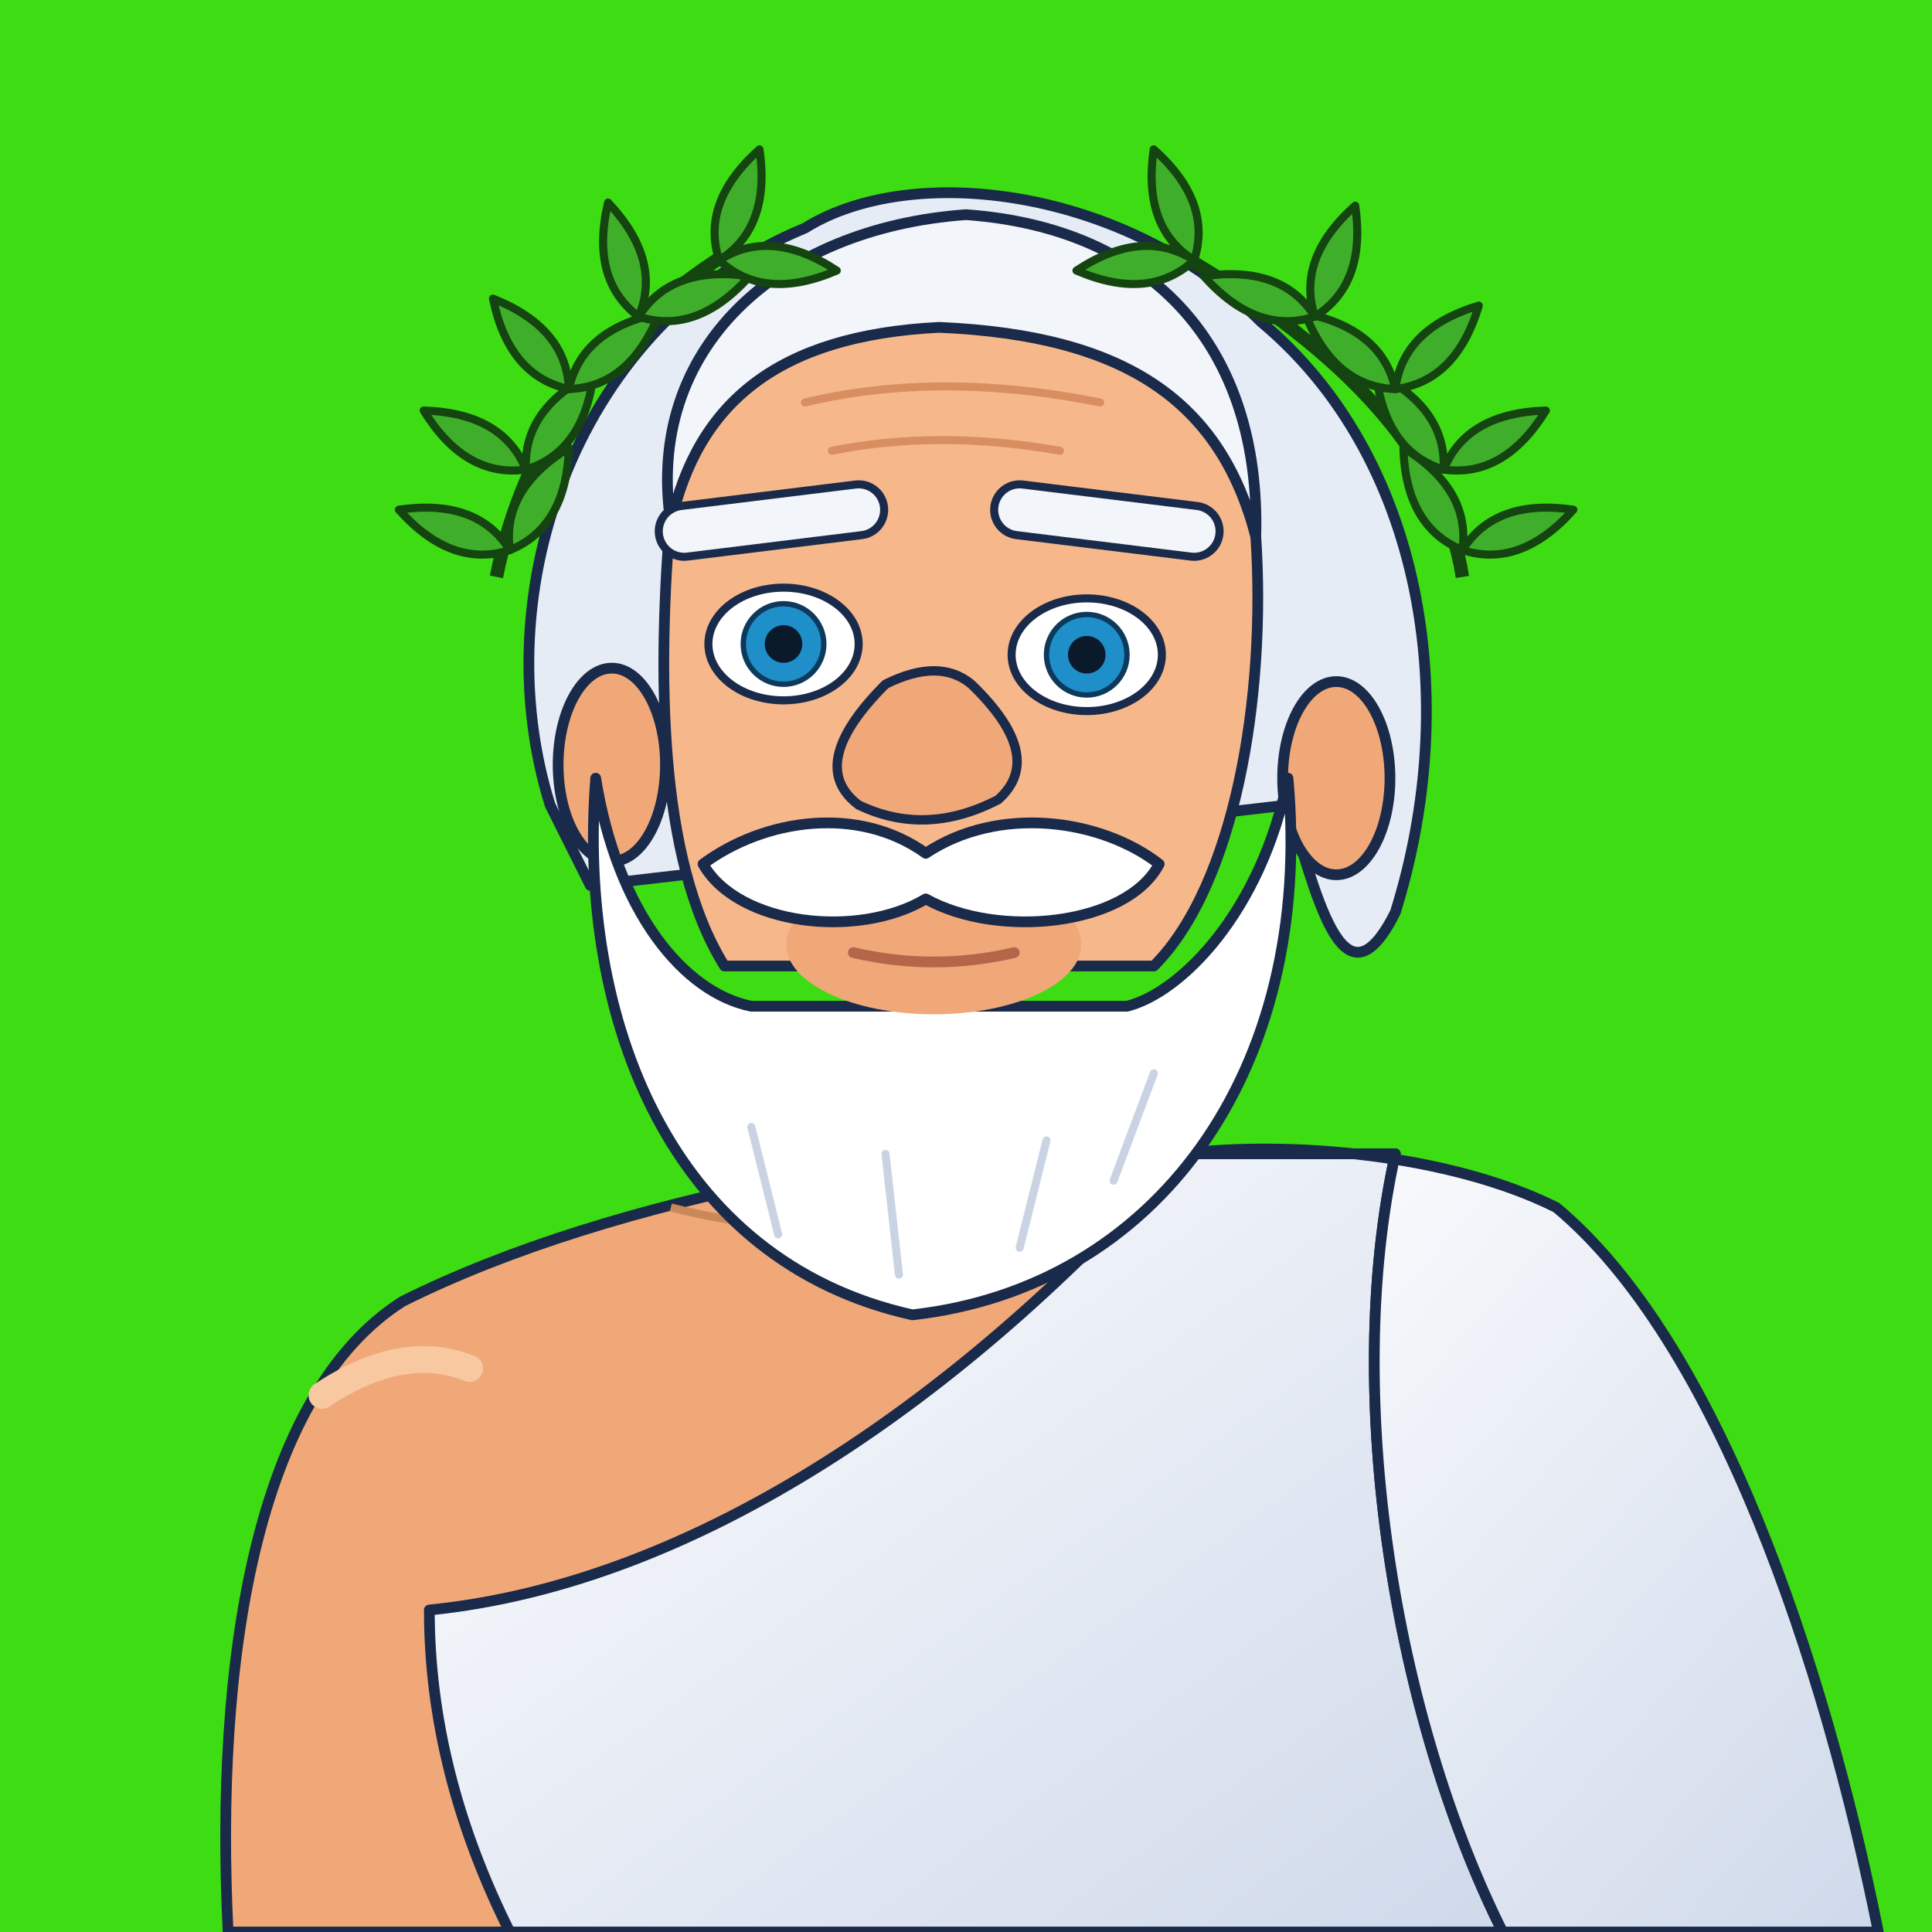
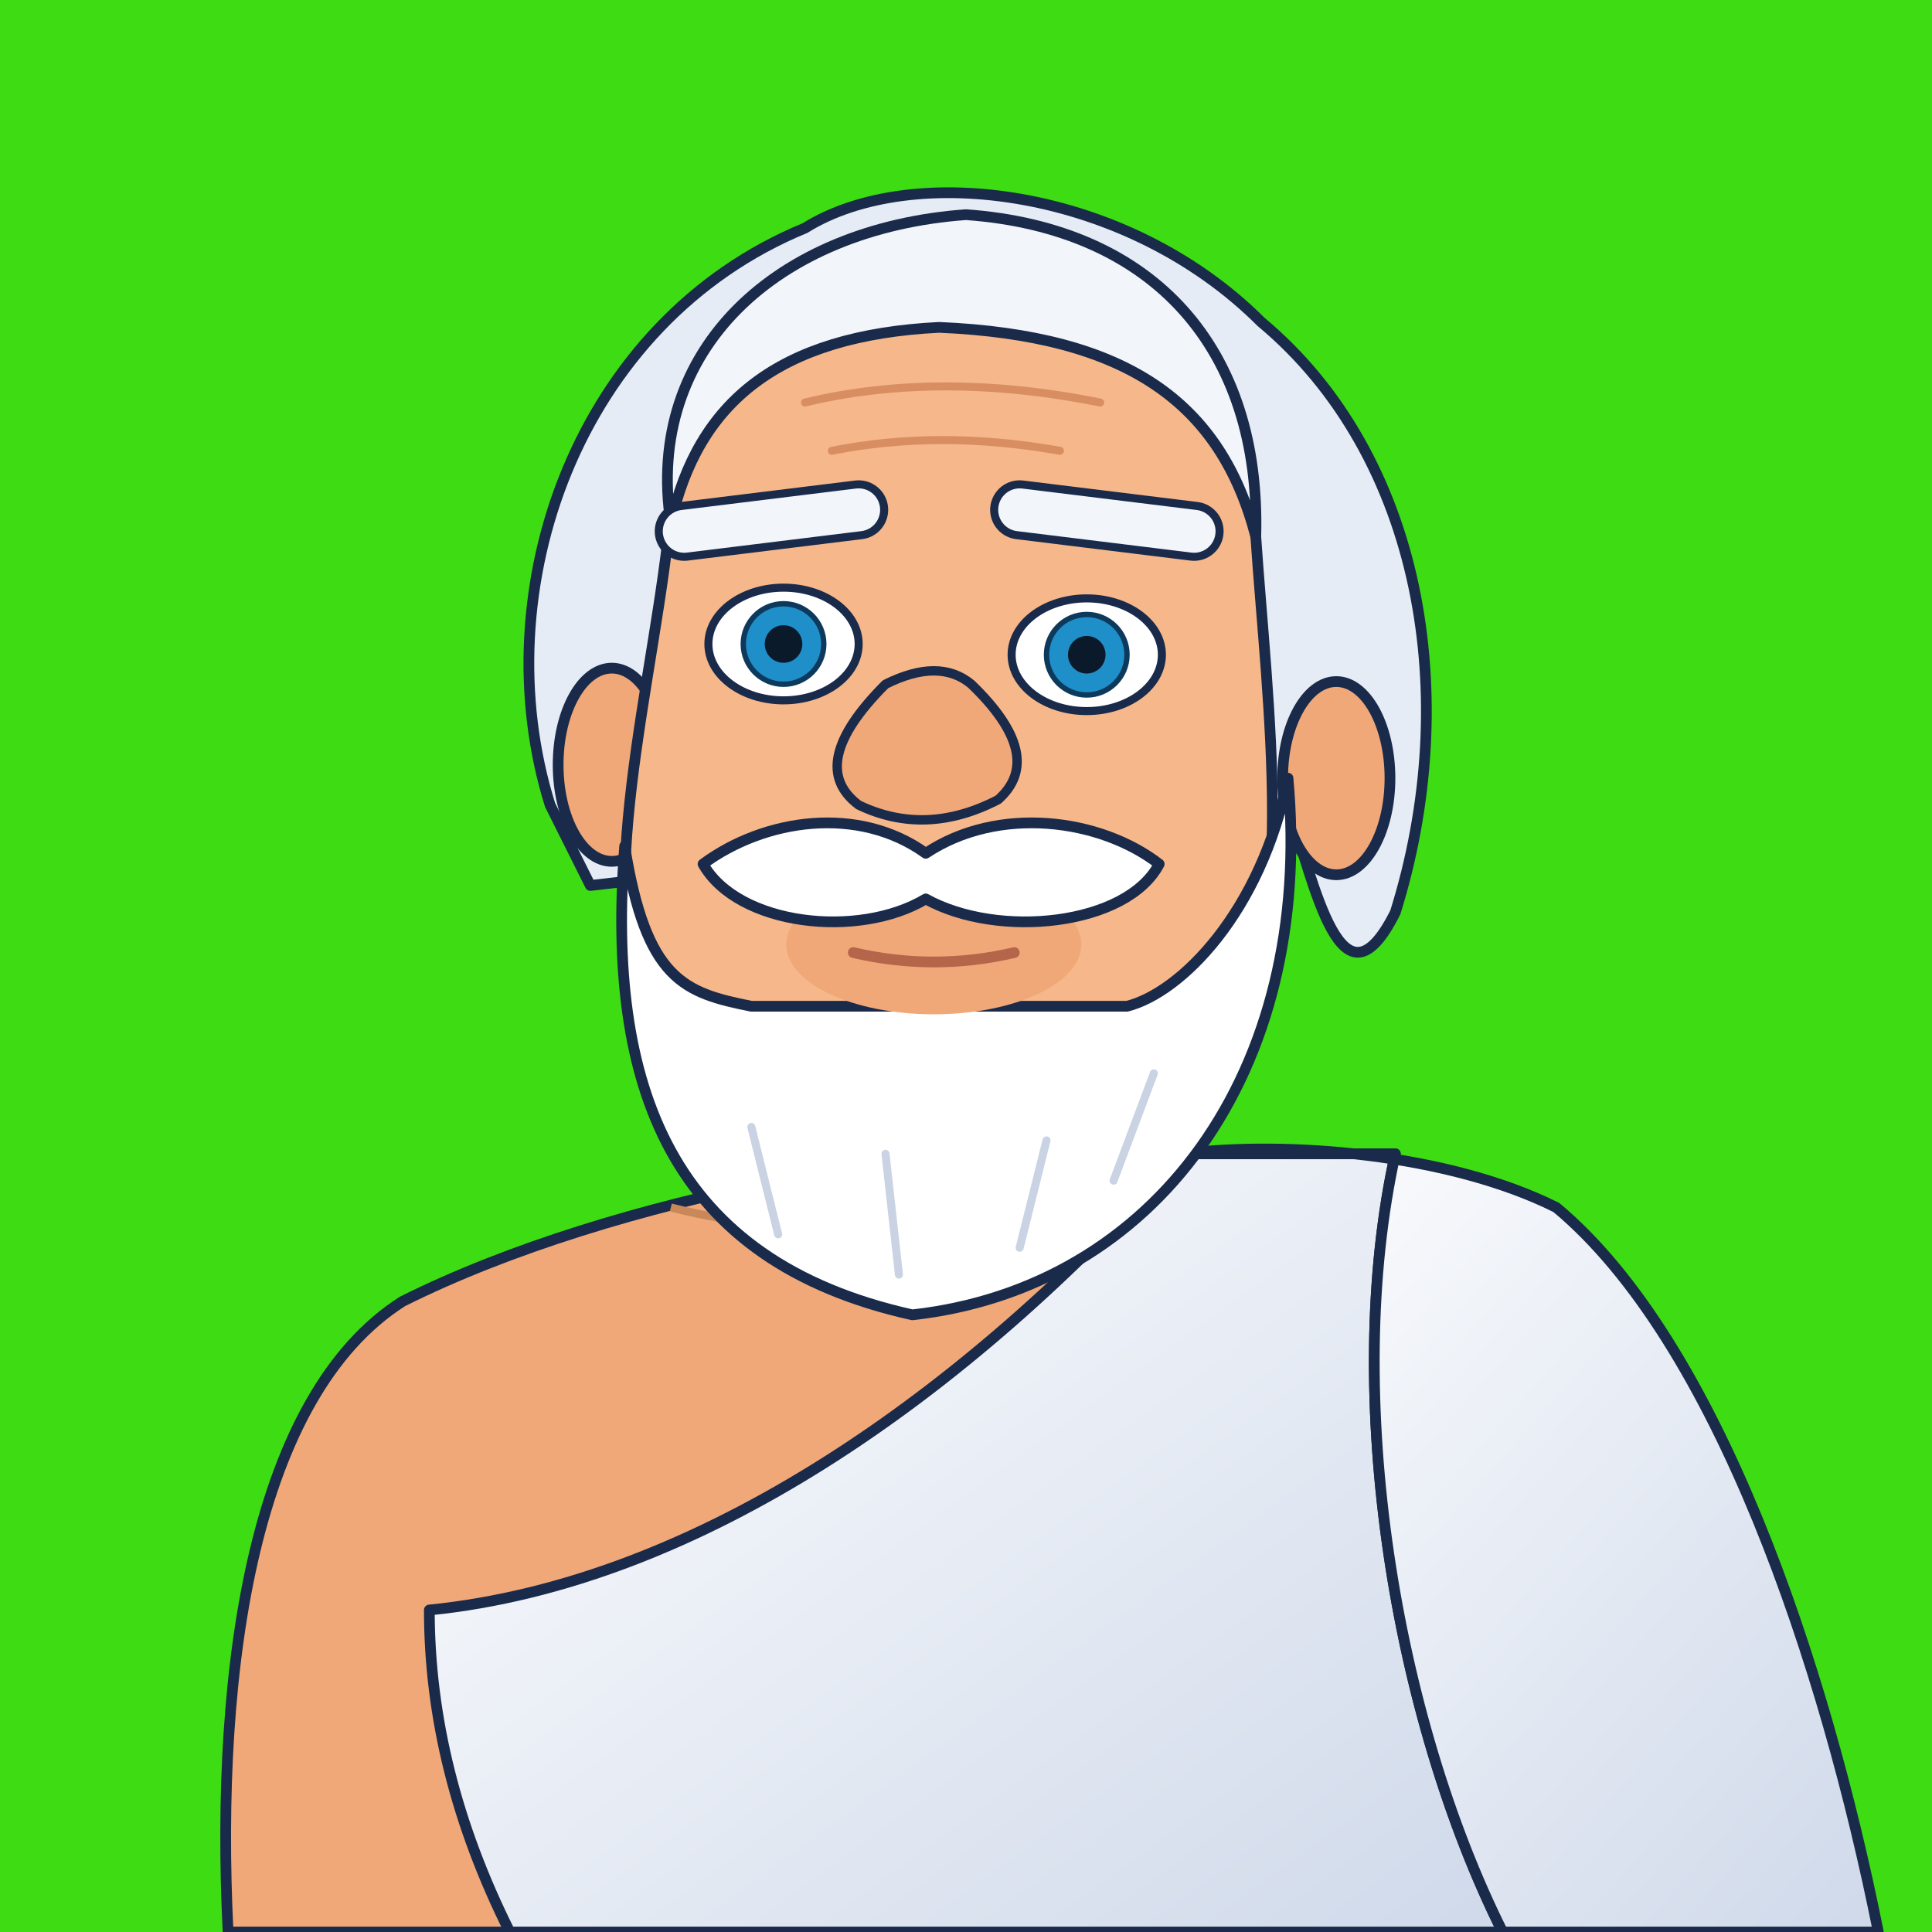
- <svg xmlns="http://www.w3.org/2000/svg" viewBox="0 0 720 720">
-   <defs>
+ <svg xmlns="http://www.w3.org/2000/svg" viewBox="0 0 720 720" version="1.1" id="svg34">
+   <defs id="defs2">
    <path id="leaf" d="M0 0 Q14 -18 0 -44 Q-14 -18 0 0Z" fill="#3fae2a" stroke="#14440f" stroke-width="3" />
    <linearGradient id="toga" x1="0" y1="0" x2="1" y2="1">
-       <stop offset="0" stop-color="#ffffff" />
-       <stop offset="1" stop-color="#cfd9ea" />
+       <stop offset="0" stop-color="#ffffff" id="stop1" />
+       <stop offset="1" stop-color="#cfd9ea" id="stop2" />
    </linearGradient>
  </defs>
  <rect id="bg" width="720" height="720" fill="#3ddc13" />
  <g id="body" stroke="#1a2a4a" stroke-width="4" stroke-linejoin="round">
-     <path d="M85 720 C80 620 95 520 150 485 C190 465 240 450 290 440 L430 440 L470 720Z" fill="#f0a878" />
-     <path d="M120 520 Q150 500 175 510" fill="none" stroke="#f8c9a0" stroke-width="10" stroke-linecap="round" />
-     <path d="M160 600 C260 590 360 520 440 430 L520 430 C500 520 520 640 560 720 L190 720 C170 680 160 640 160 600Z" fill="url(#toga)" />
-     <path d="M440 430 C480 425 540 430 580 450 C640 500 680 620 700 720 L560 720 C520 640 500 520 520 430Z" fill="url(#toga)" />
-     <path d="M250 450 Q330 470 400 440" fill="none" stroke="#c9885a" stroke-width="3" />
+     <path d="M85 720 C80 620 95 520 150 485 C190 465 240 450 290 440 L430 440 L470 720Z" fill="#f0a878" id="path2" />
+     <path d="M160 600 C260 590 360 520 440 430 L520 430 C500 520 520 640 560 720 L190 720 C170 680 160 640 160 600Z" fill="url(#toga)" id="path4" />
+     <path d="M440 430 C480 425 540 430 580 450 C640 500 680 620 700 720 L560 720 C520 640 500 520 520 430Z" fill="url(#toga)" id="path5" />
+     <path d="M250 450 Q330 470 400 440" fill="none" stroke="#c9885a" stroke-width="3" id="path6" />
  </g>
  <g id="head" style="transform-origin: 350px 400px">
-     <path d="M205 300 C180 220 215 120 300 85 C340 60 420 70 470 120 C530 170 545 260 520 340 C500 380 490 330 480 300 L220 330Z" fill="#e6ecf5" stroke="#1a2a4a" stroke-width="4" stroke-linejoin="round" />
-     <ellipse cx="228" cy="285" rx="20" ry="36" fill="#f0a878" stroke="#1a2a4a" stroke-width="4" />
-     <ellipse cx="498" cy="290" rx="20" ry="36" fill="#f0a878" stroke="#1a2a4a" stroke-width="4" />
-     <path d="M250 190 C250 130 300 110 350 112 C410 112 465 135 468 200 C472 260 460 330 430 360 L270 360 C245 320 245 250 250 190Z" fill="#f6b88a" stroke="#1a2a4a" stroke-width="4" stroke-linejoin="round" />
-     <path d="M300 150 Q350 138 410 150 M310 168 Q350 160 395 168" fill="none" stroke="#d98e62" stroke-width="3" stroke-linecap="round" />
-     <path d="M250 195 C240 130 290 85 360 80 C430 85 470 130 468 200 C455 150 420 125 350 122 C290 125 260 150 250 195Z" fill="#f2f5fa" stroke="#1a2a4a" stroke-width="4" stroke-linejoin="round" />
-     <path d="M222 290 C215 380 250 470 340 490 C430 480 490 400 480 290 C470 340 440 370 420 375 L280 375 C255 370 230 340 222 290Z" fill="#ffffff" stroke="#1a2a4a" stroke-width="4" stroke-linejoin="round" />
-     <path d="M280 420 L290 460 M330 430 L335 475 M390 425 L380 465 M430 400 L415 440" stroke="#c9d3e3" stroke-width="3" stroke-linecap="round" />
-     <ellipse cx="348" cy="352" rx="55" ry="26" fill="#f0a878" />
-     <path d="M330 255 Q300 285 320 300 Q345 312 372 298 Q390 282 362 255 Q350 245 330 255Z" fill="#f0a878" stroke="#1a2a4a" stroke-width="3.5" stroke-linejoin="round" />
-     <ellipse cx="292" cy="240" rx="28" ry="21" fill="#fff" stroke="#1a2a4a" stroke-width="3" />
+     <path d="M205 300 C180 220 215 120 300 85 C340 60 420 70 470 120 C530 170 545 260 520 340 C500 380 490 330 480 300 L220 330Z" fill="#e6ecf5" stroke="#1a2a4a" stroke-width="4" stroke-linejoin="round" id="path7" />
+     <ellipse cx="228" cy="285" rx="20" ry="36" fill="#f0a878" stroke="#1a2a4a" stroke-width="4" id="ellipse7" />
+     <ellipse cx="498" cy="290" rx="20" ry="36" fill="#f0a878" stroke="#1a2a4a" stroke-width="4" id="ellipse8" />
+     <path d="m 250,190 c 0,-60 50,-80 100,-78 60,0 115,23 118,88 4,60 16.873,153.564 -13.127,183.564 L 243.382,379.636 C 218.382,339.636 245,250 250,190 Z" fill="#f6b88a" stroke="#1a2a4a" stroke-width="4" stroke-linejoin="round" id="path8" />
+     <path d="M300 150 Q350 138 410 150 M310 168 Q350 160 395 168" fill="none" stroke="#d98e62" stroke-width="3" stroke-linecap="round" id="path9" />
+     <path d="M250 195 C240 130 290 85 360 80 C430 85 470 130 468 200 C455 150 420 125 350 122 C290 125 260 150 250 195Z" fill="#f2f5fa" stroke="#1a2a4a" stroke-width="4" stroke-linejoin="round" id="path10" />
+     <path d="M 232.799,315.302 C 225.799,405.302 250,470 340,490 c 90,-10 150,-90 140,-200 -10,50 -40,80 -60,85 H 280 c -25,-5 -39.201,-9.698 -47.201,-59.698 z" fill="#ffffff" stroke="#1a2a4a" stroke-width="4" stroke-linejoin="round" id="path11" />
+     <path d="M280 420 L290 460 M330 430 L335 475 M390 425 L380 465 M430 400 L415 440" stroke="#c9d3e3" stroke-width="3" stroke-linecap="round" id="path12" />
+     <ellipse cx="348" cy="352" rx="55" ry="26" fill="#f0a878" id="ellipse12" />
+     <path d="M330 255 Q300 285 320 300 Q345 312 372 298 Q390 282 362 255 Q350 245 330 255Z" fill="#f0a878" stroke="#1a2a4a" stroke-width="3.5" stroke-linejoin="round" id="path13" />
+     <ellipse cx="292" cy="240" rx="28" ry="21" fill="#fff" stroke="#1a2a4a" stroke-width="3" id="ellipse13" />
    <g id="irisL">
      <circle id="pupilL" cx="292" cy="240" r="15" fill="#1f8fc9" stroke="#0d3a5c" stroke-width="2" />
-       <circle cx="292" cy="240" r="7" fill="#0a1a2a" style="pointer-events:none" />
+       <circle cx="292" cy="240" r="7" fill="#0a1a2a" style="pointer-events:none" id="circle13" />
    </g>
    <rect id="lidL" x="262" y="217" width="60" height="0" fill="#f6b88a" />
-     <ellipse cx="405" cy="244" rx="28" ry="21" fill="#fff" stroke="#1a2a4a" stroke-width="3" />
+     <ellipse cx="405" cy="244" rx="28" ry="21" fill="#fff" stroke="#1a2a4a" stroke-width="3" id="ellipse14" />
    <g id="irisR">
      <circle id="pupilR" cx="405" cy="244" r="15" fill="#1f8fc9" stroke="#0d3a5c" stroke-width="2" />
-       <circle cx="405" cy="244" r="7" fill="#0a1a2a" style="pointer-events:none" />
+       <circle cx="405" cy="244" r="7" fill="#0a1a2a" style="pointer-events:none" id="circle14" />
    </g>
    <rect id="lidR" x="375" y="221" width="60" height="0" fill="#f6b88a" />
    <line id="browL" x1="255" y1="198" x2="320" y2="190" stroke="#1a2a4a" stroke-width="22" stroke-linecap="round" />
    <line id="browL2" x1="255" y1="198" x2="320" y2="190" stroke="#f2f5fa" stroke-width="16" stroke-linecap="round" />
    <line id="browR" x1="380" y1="190" x2="445" y2="198" stroke="#1a2a4a" stroke-width="22" stroke-linecap="round" />
    <line id="browR2" x1="380" y1="190" x2="445" y2="198" stroke="#f2f5fa" stroke-width="16" stroke-linecap="round" />
    <path id="mouthFill" d="" fill="#a33" />
    <path id="mouthLine" d="M318 355 Q348 362 378 355" fill="none" stroke="#b5654a" stroke-width="4" stroke-linecap="round" />
-     <path d="M345 318 C320 300 285 305 262 322 C275 345 320 350 345 335 C372 350 420 345 432 322 C410 305 372 300 345 318Z" fill="#ffffff" stroke="#1a2a4a" stroke-width="4" stroke-linejoin="round" />
-     <g id="wreathL" stroke-linejoin="round">
-       <path d="M185 215 Q200 140 270 95" fill="none" stroke="#14440f" stroke-width="5" />
-       <use href="#leaf" transform="translate(190 205) rotate(-70)" />
-       <use href="#leaf" transform="translate(190 205) rotate(30)" />
-       <use href="#leaf" transform="translate(196 175) rotate(-60)" />
-       <use href="#leaf" transform="translate(196 175) rotate(35)" />
-       <use href="#leaf" transform="translate(212 145) rotate(-40)" />
-       <use href="#leaf" transform="translate(212 145) rotate(50)" />
-       <use href="#leaf" transform="translate(238 118) rotate(-15)" />
-       <use href="#leaf" transform="translate(238 118) rotate(70)" />
-       <use href="#leaf" transform="translate(268 97) rotate(20)" />
-       <use href="#leaf" transform="translate(268 97) rotate(95)" />
-     </g>
-     <g id="wreathR" stroke-linejoin="round">
-       <path d="M545 215 Q535 150 440 95" fill="none" stroke="#14440f" stroke-width="5" />
-       <use href="#leaf" transform="translate(545 205) rotate(70)" />
-       <use href="#leaf" transform="translate(545 205) rotate(-30)" />
-       <use href="#leaf" transform="translate(538 175) rotate(60)" />
-       <use href="#leaf" transform="translate(538 175) rotate(-35)" />
-       <use href="#leaf" transform="translate(520 145) rotate(45)" />
-       <use href="#leaf" transform="translate(520 145) rotate(-50)" />
-       <use href="#leaf" transform="translate(490 118) rotate(20)" />
-       <use href="#leaf" transform="translate(490 118) rotate(-70)" />
-       <use href="#leaf" transform="translate(445 97) rotate(-20)" />
-       <use href="#leaf" transform="translate(445 97) rotate(-95)" />
-     </g>
+     <path d="M345 318 C320 300 285 305 262 322 C275 345 320 350 345 335 C372 350 420 345 432 322 C410 305 372 300 345 318Z" fill="#ffffff" stroke="#1a2a4a" stroke-width="4" stroke-linejoin="round" id="path14" />
+     <g id="wreathL" stroke-linejoin="round" />
+     <g id="wreathR" stroke-linejoin="round" />
  </g>
</svg>
